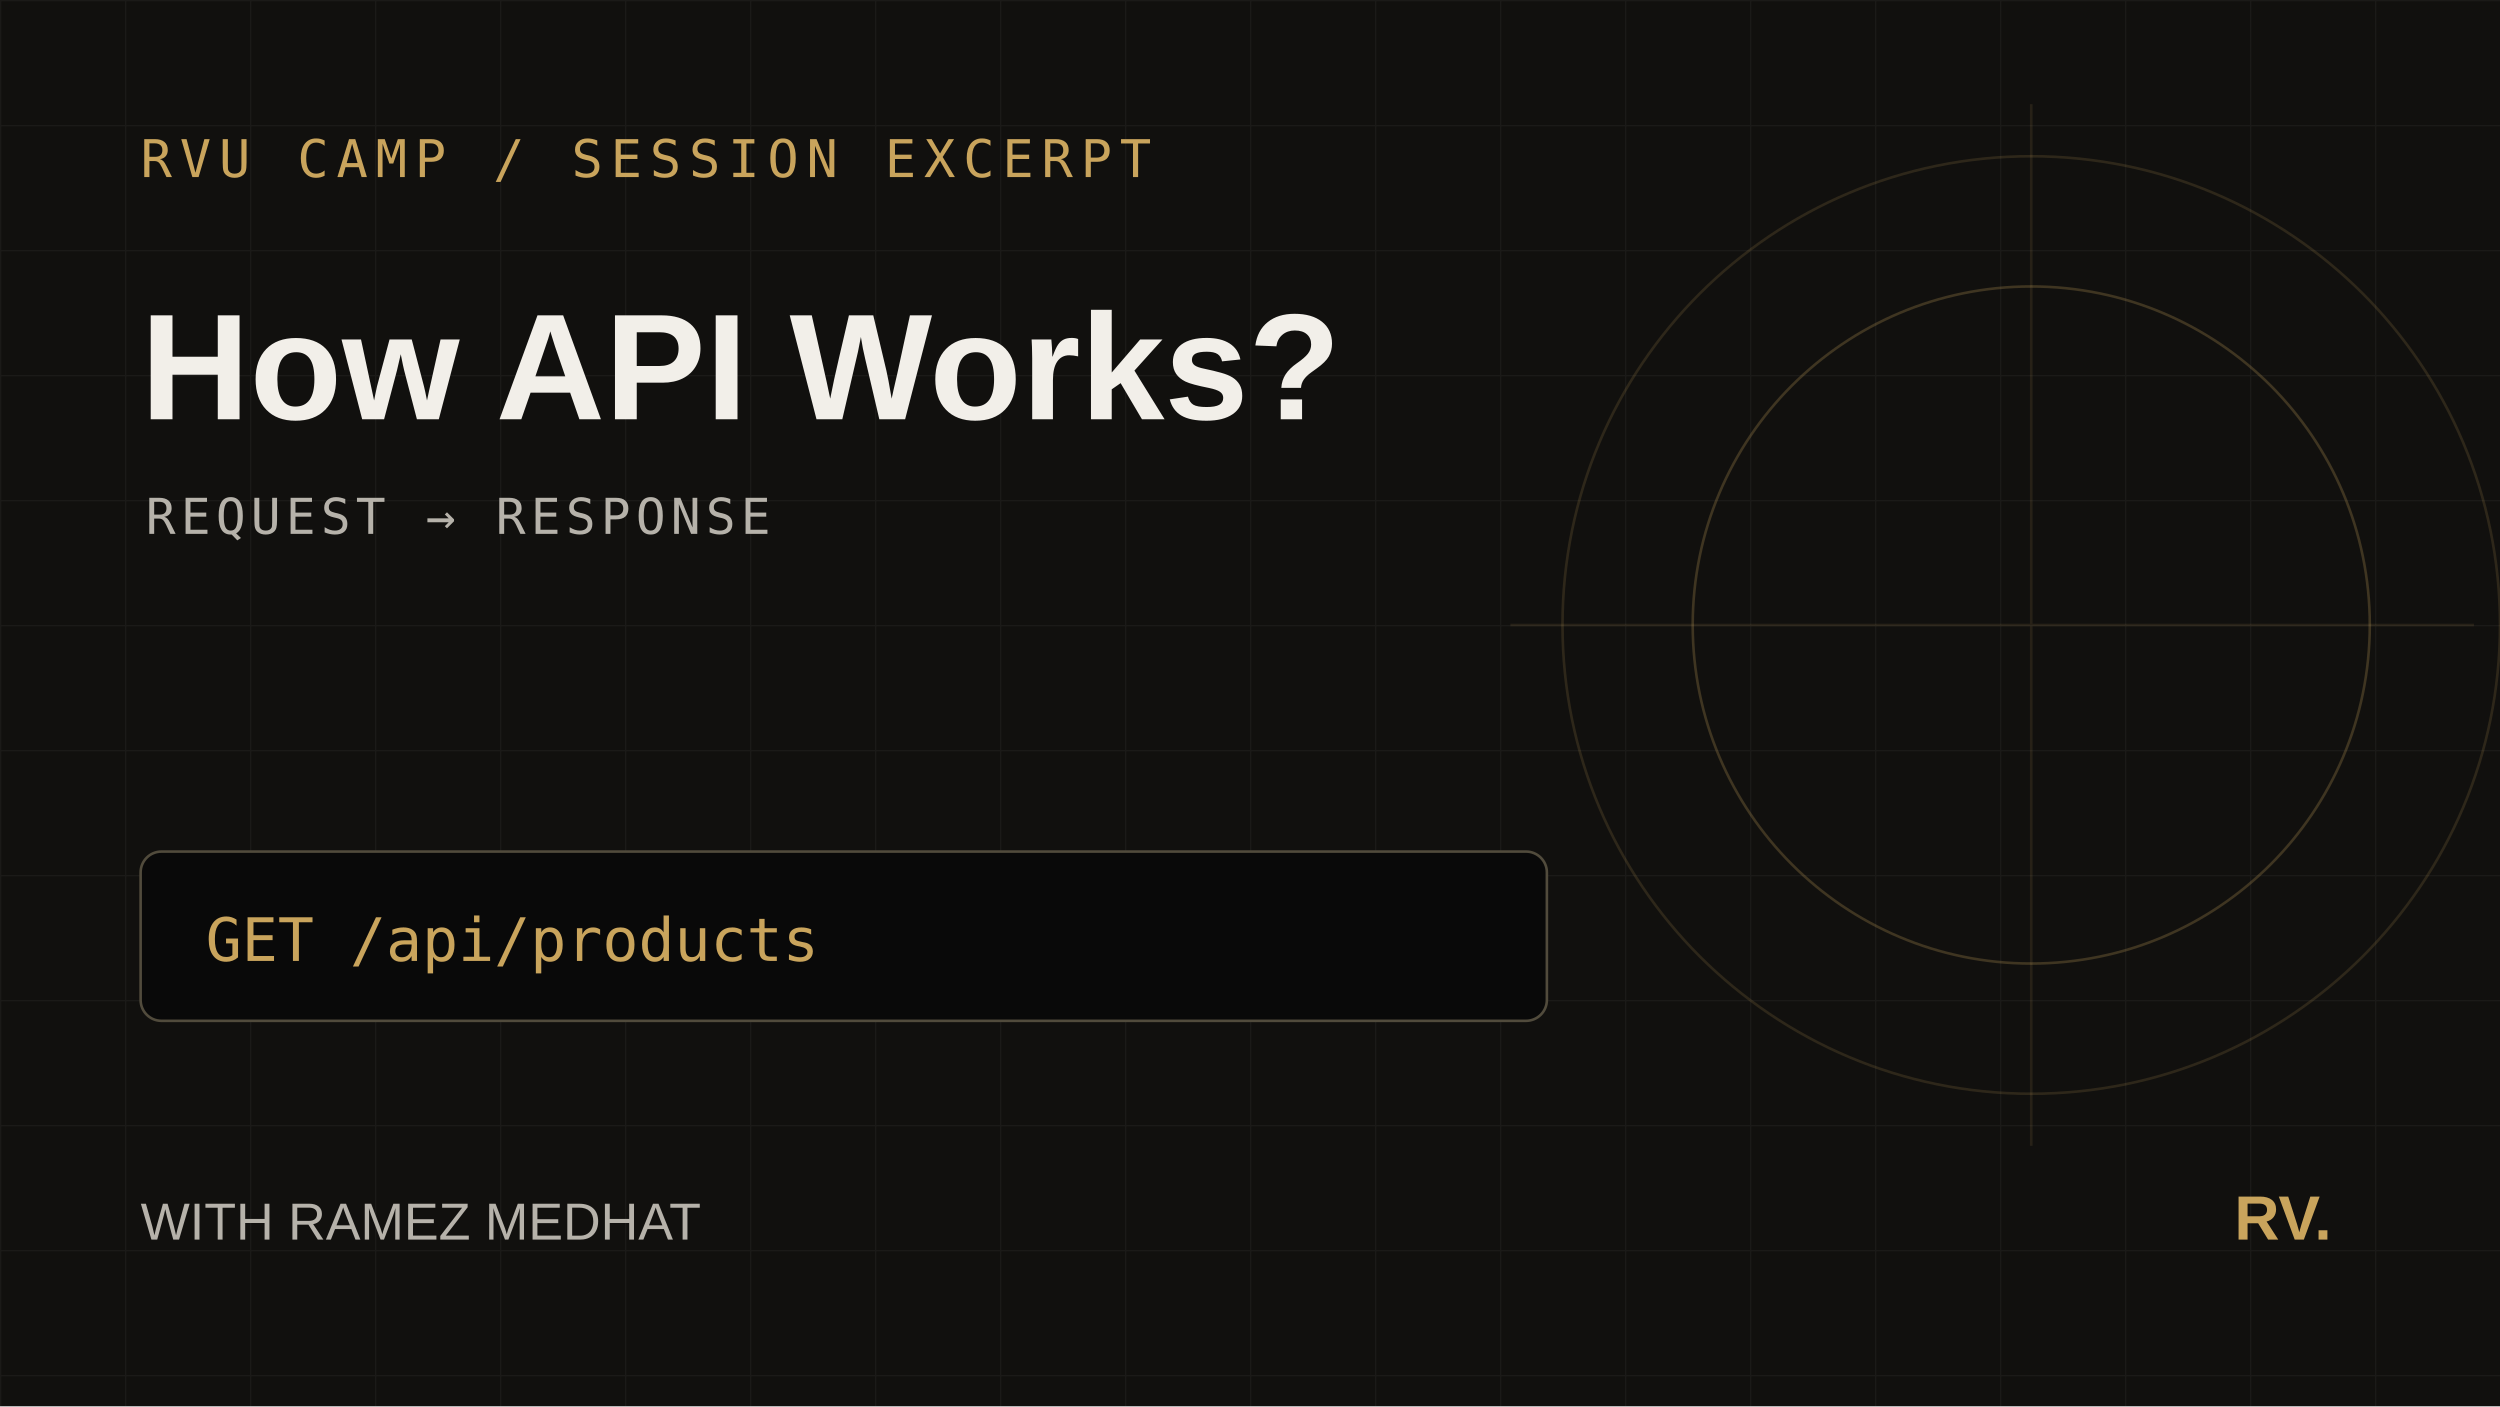
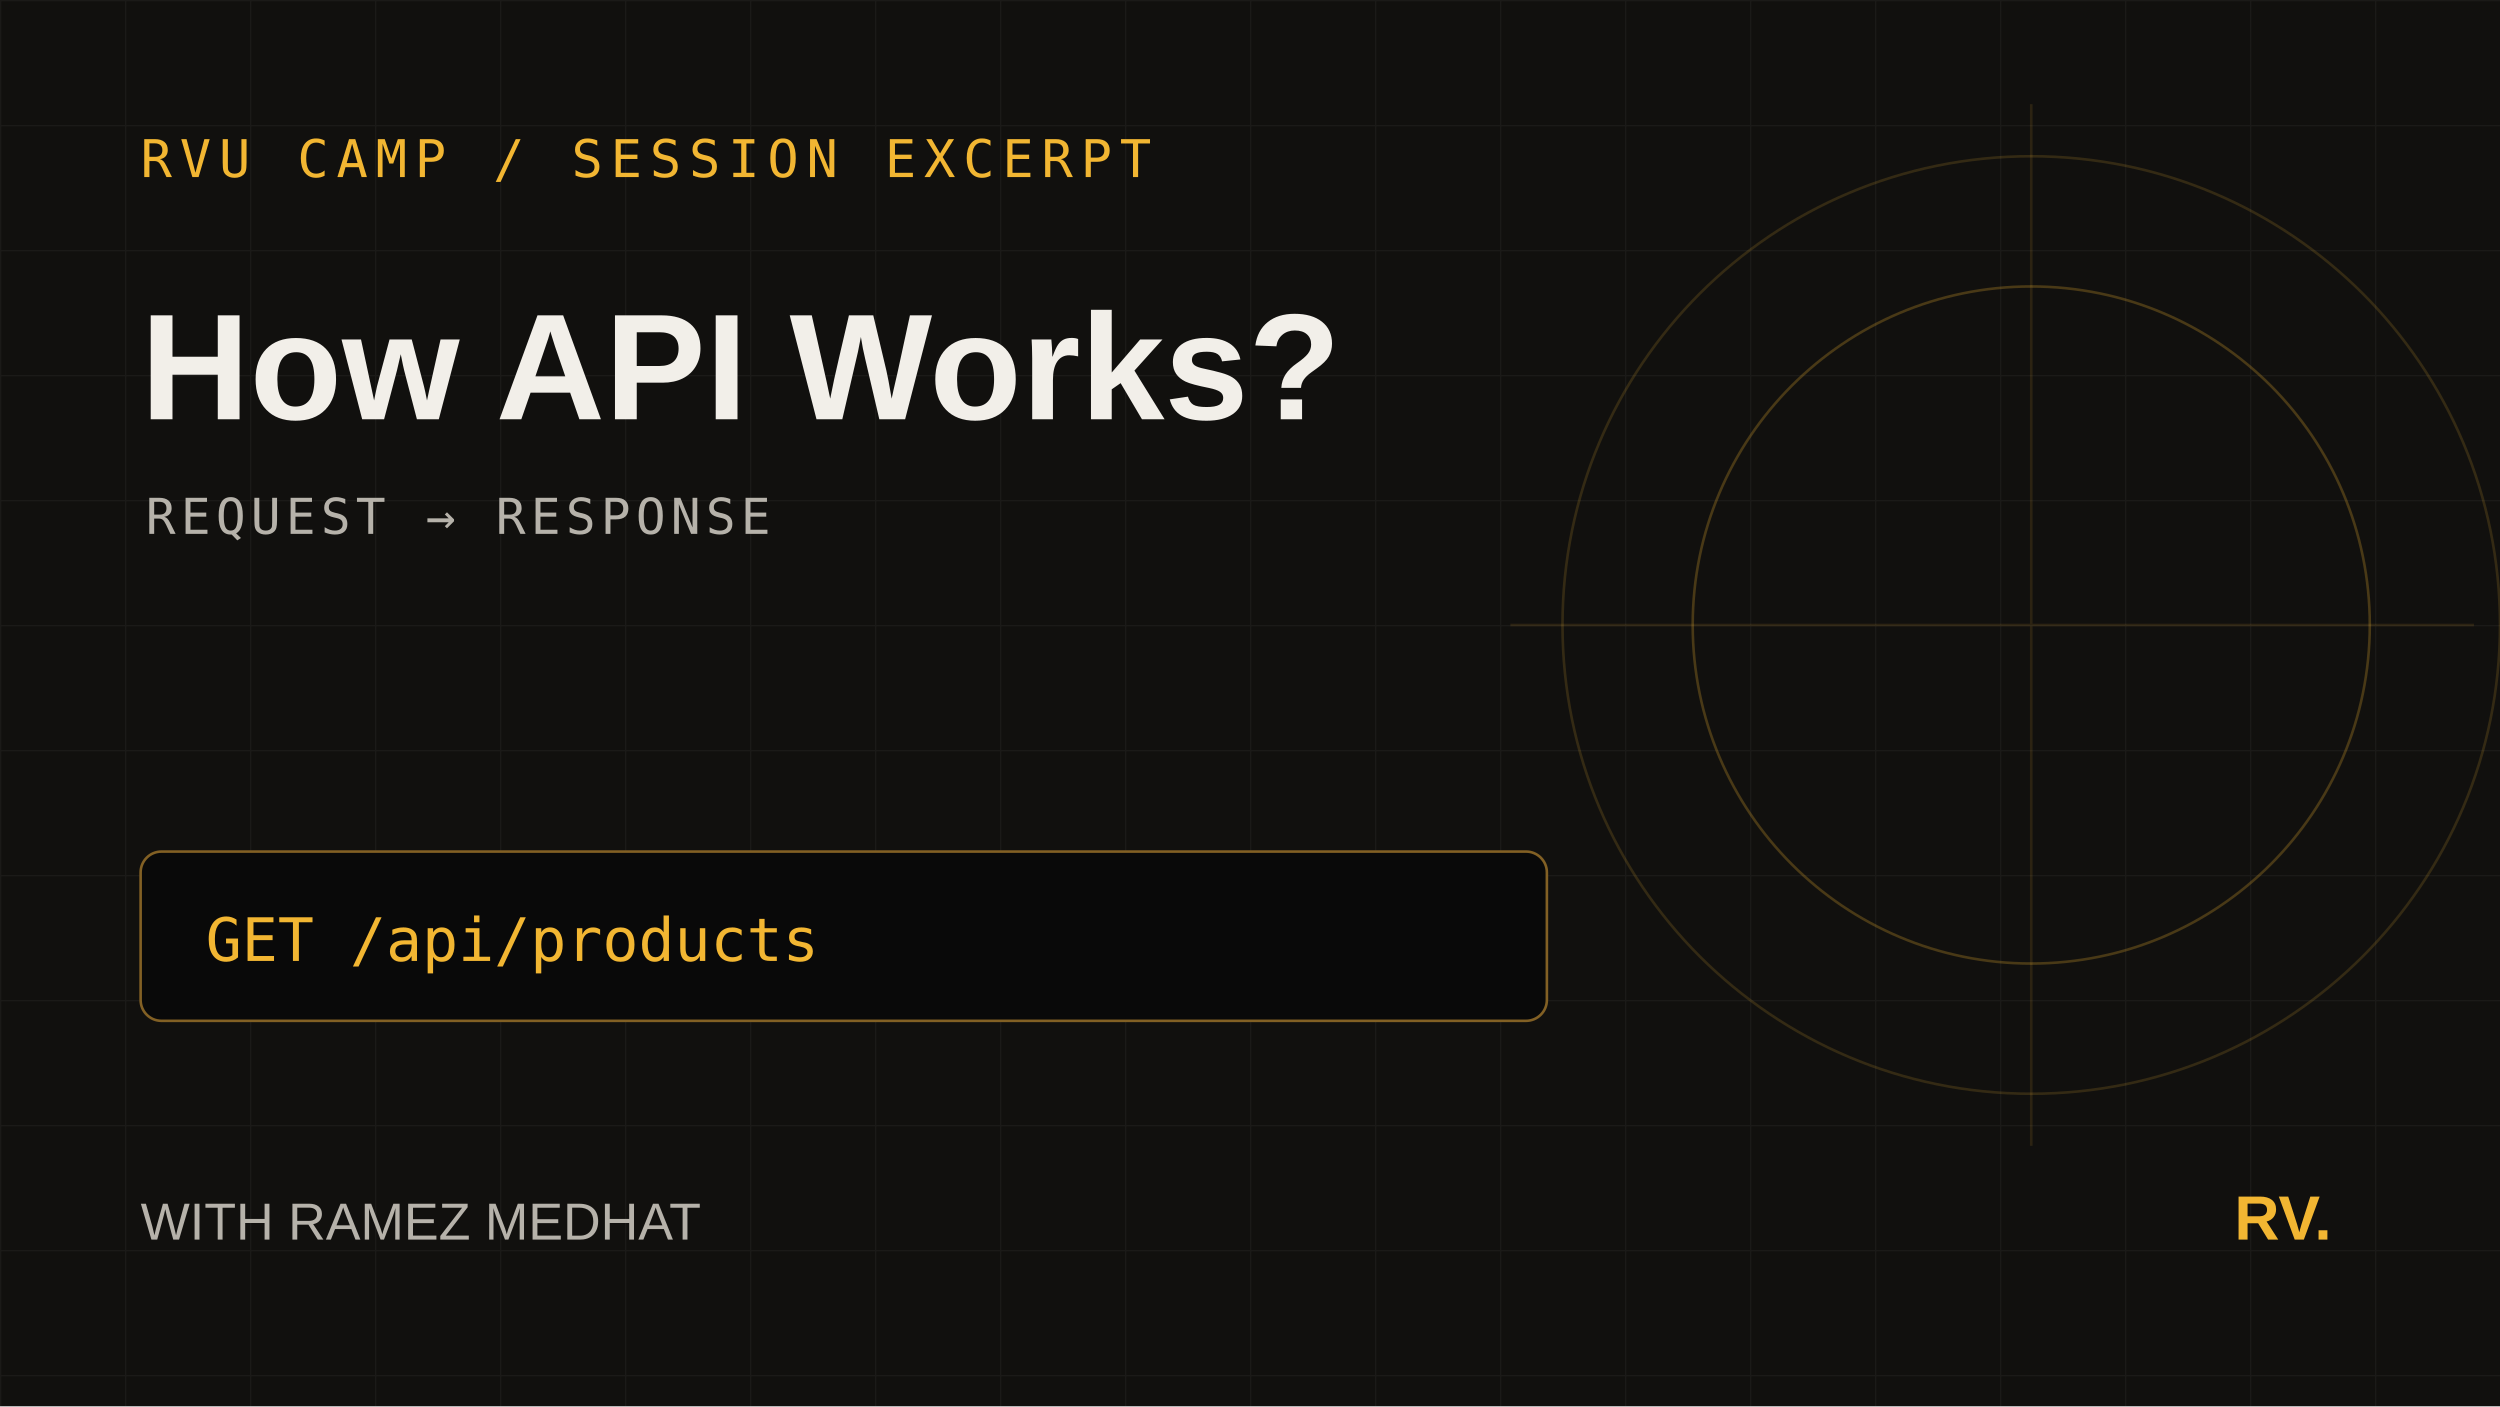
<svg xmlns="http://www.w3.org/2000/svg" viewBox="0 0 960 540">
  <defs>
    <pattern id="grid" width="48" height="48" patternUnits="userSpaceOnUse">
      <path d="M48 0H0V48" fill="none" stroke="#ffffff" stroke-opacity=".045" />
    </pattern>
  </defs>
  <rect width="960" height="540" fill="#11100e" />
  <rect width="960" height="540" fill="url(#grid)" />
-   <circle cx="780" cy="240" r="180" fill="none" stroke="#c9a45c" stroke-opacity=".16" />
-   <circle cx="780" cy="240" r="130" fill="none" stroke="#c9a45c" stroke-opacity=".25" />
-   <path d="M580 240H950M780 40V440" stroke="#c9a45c" stroke-opacity=".12" />
-   <text x="54" y="68" font-family="monospace" font-size="20" letter-spacing="3" fill="#c9a45c">RVU CAMP / SESSION EXCERPT</text>
+   <circle cx="780" cy="240" r="180" fill="none" stroke="#f2b632" stroke-opacity=".16" />
+   <circle cx="780" cy="240" r="130" fill="none" stroke="#f2b632" stroke-opacity=".25" />
+   <path d="M580 240H950M780 40V440" stroke="#f2b632" stroke-opacity=".12" />
+   <text x="54" y="68" font-family="monospace" font-size="20" letter-spacing="3" fill="#f2b632">RVU CAMP / SESSION EXCERPT</text>
  <text x="54" y="161" font-family="Arial,sans-serif" font-size="58" font-weight="700" fill="#f2efe9">How API Works?</text>
  <text x="56" y="205" font-family="monospace" font-size="19" letter-spacing="2" fill="#b6b2aa">REQUEST → RESPONSE</text>
-   <rect x="54" y="327" width="540" height="65" rx="8" fill="#090909" stroke="#514b3c" />
-   <text x="79" y="369" font-family="monospace" font-size="23" fill="#c9a45c">GET /api/products</text>
+   <rect x="54" y="327" width="540" height="65" rx="8" fill="#090909" stroke="#826024" />
+   <text x="79" y="369" font-family="monospace" font-size="23" fill="#f2b632">GET /api/products</text>
  <text x="54" y="476" font-family="Arial,sans-serif" font-size="20" fill="#b6b2aa">WITH RAMEZ MEDHAT</text>
-   <text x="858" y="476" font-family="Arial,sans-serif" font-size="24" font-weight="700" fill="#c9a45c">RV.</text>
+   <text x="858" y="476" font-family="Arial,sans-serif" font-size="24" font-weight="700" fill="#f2b632">RV.</text>
</svg>
